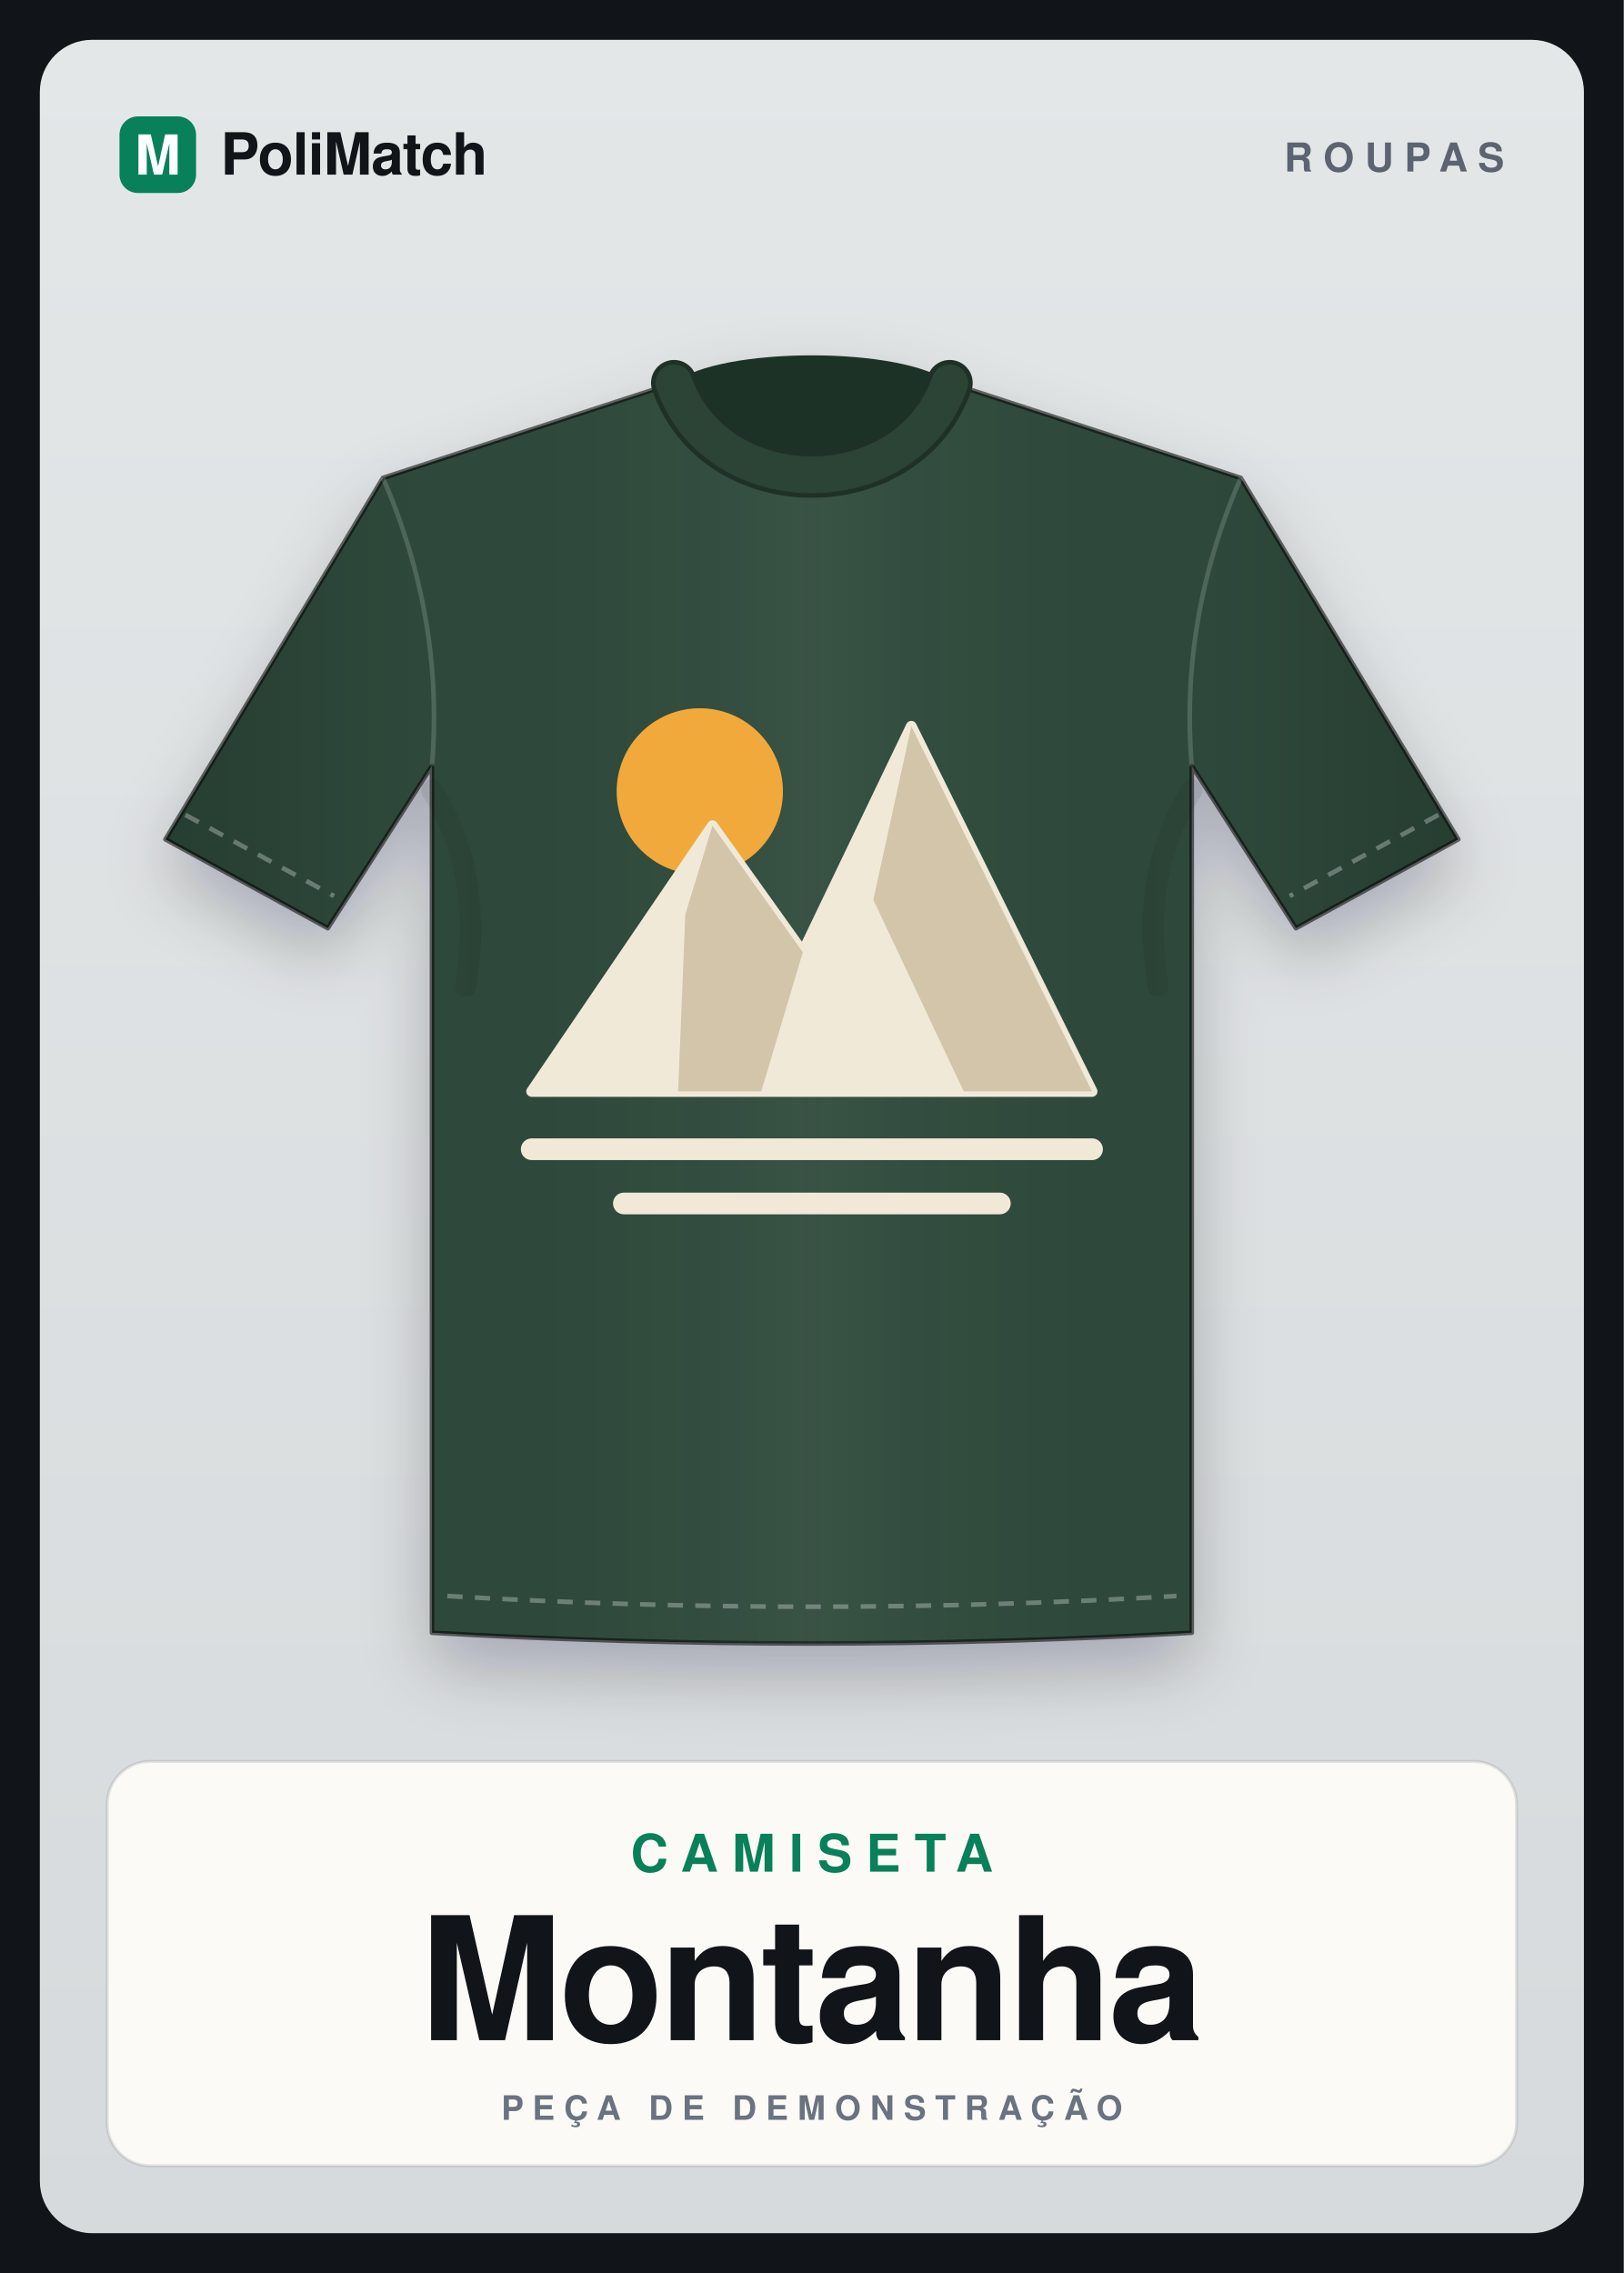
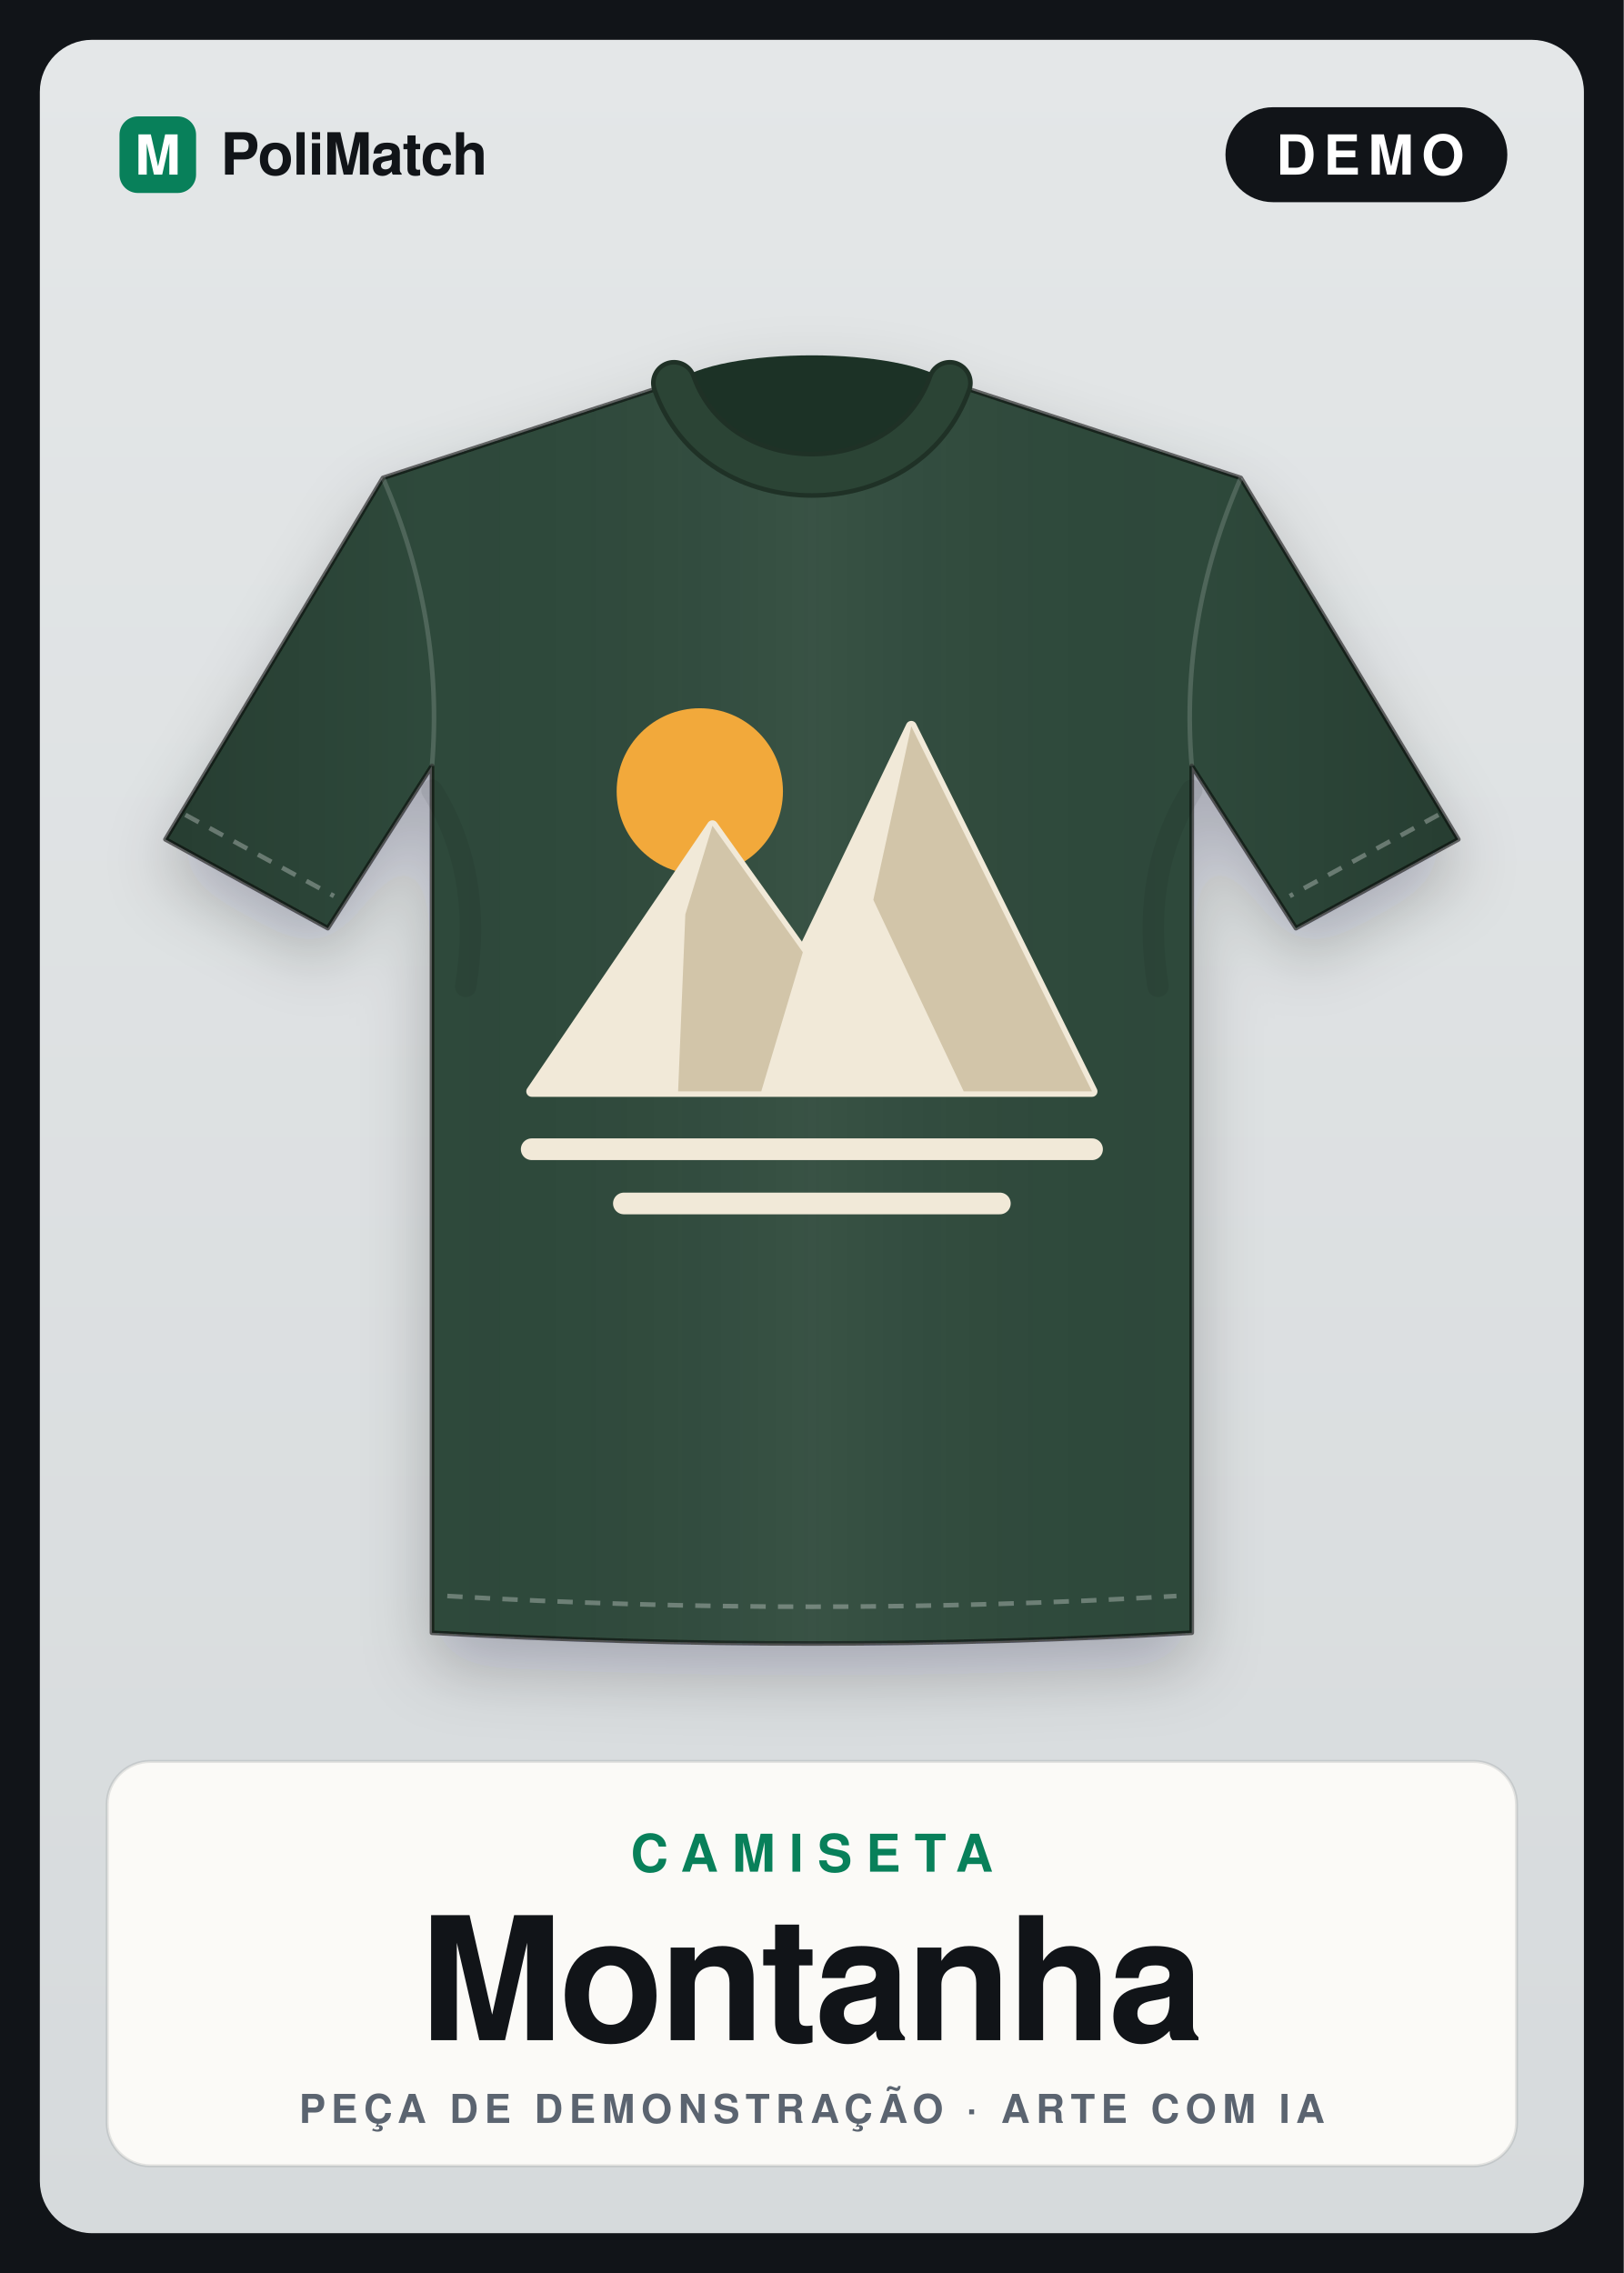
- <svg xmlns="http://www.w3.org/2000/svg" viewBox="0 0 1060 1484" width="1060" height="1484" font-family="-apple-system, 'SF Pro Display', 'Helvetica Neue', Helvetica, Arial, sans-serif">
+ <svg xmlns="http://www.w3.org/2000/svg" viewBox="0 0 1060 1484" width="1060" height="1484" font-family="'Helvetica Neue', Helvetica, Arial, sans-serif">
  <defs>
    <filter id="drop" x="-20%" y="-20%" width="140%" height="140%">
      <feDropShadow dx="0" dy="20" stdDeviation="22" flood-color="#0B1220" flood-opacity="0.24" />
    </filter>
    <linearGradient id="fold" x1="0" y1="0" x2="1" y2="0">
      <stop offset="0" stop-color="#000" stop-opacity="0.16" />
      <stop offset="0.2" stop-color="#000" stop-opacity="0" />
      <stop offset="0.5" stop-color="#fff" stop-opacity="0.05" />
      <stop offset="0.8" stop-color="#000" stop-opacity="0" />
      <stop offset="1" stop-color="#000" stop-opacity="0.16" />
    </linearGradient>
    <linearGradient id="panel" x1="0" y1="0" x2="0" y2="1">
      <stop offset="0" stop-color="#e4e7e8" />
      <stop offset="1" stop-color="#D6DADC" />
    </linearGradient>
  </defs>
  <rect width="1060" height="1484" fill="#111418" />
  <rect x="26" y="26" width="1008" height="1432" rx="34" fill="url(#panel)" />
  <rect x="78" y="76" width="50" height="50" rx="12" fill="#08805A" />
  <text x="103" y="114" font-size="36" font-weight="800" fill="#fff" text-anchor="middle">M</text>
  <text x="144" y="114" font-size="38" font-weight="700" fill="#111418" letter-spacing="-0.5">PoliMatch</text>
-   <text x="982" y="112" font-size="26" font-weight="700" fill="#5B6470" text-anchor="end" letter-spacing="7">ROUPAS</text>
+   <rect x="800" y="70" width="184" height="62" rx="31" fill="#111418" />
+   <text x="894.5" y="114" font-size="36" font-weight="700" fill="#fff" text-anchor="middle" letter-spacing="5">DEMO</text>
  <g filter="url(#drop)">
    <path d="M440,250 C470,226 590,226 620,250 C592,330 468,330 440,250 Z" fill="#1f3126" />
    <path d="M440,250 C468,330 592,330 620,250 L810,312 L952,548 L846,606 L778,500 L778,1066 Q530,1080 282,1066 L282,500 L214,606 L108,548 L250,312 Z" fill="#2F4A3A" stroke="rgba(0,0,0,0.55)" stroke-width="3" stroke-linejoin="round" />
  </g>
  <path d="M440,250 C468,330 592,330 620,250 L810,312 L952,548 L846,606 L778,500 L778,1066 Q530,1080 282,1066 L282,500 L214,606 L108,548 L250,312 Z" fill="url(#fold)" />
  <path d="M810,312 Q770,404 778,500" fill="none" stroke="rgba(255,255,255,0.16)" stroke-width="3" />
  <path d="M778,516 q-34,54 -22,128" fill="none" stroke="rgba(0,0,0,0.07)" stroke-width="14" stroke-linecap="round" />
  <path d="M939,532 L842,585" fill="none" stroke="rgba(255,255,255,0.30)" stroke-width="3" stroke-dasharray="10 8" />
  <g transform="translate(1060,0) scale(-1,1)">
    <path d="M810,312 Q770,404 778,500" fill="none" stroke="rgba(255,255,255,0.16)" stroke-width="3" />
    <path d="M778,516 q-34,54 -22,128" fill="none" stroke="rgba(0,0,0,0.07)" stroke-width="14" stroke-linecap="round" />
    <path d="M939,532 L842,585" fill="none" stroke="rgba(255,255,255,0.30)" stroke-width="3" stroke-dasharray="10 8" />
  </g>
  <path d="M292,1042 Q530,1056 768,1042" fill="none" stroke="rgba(255,255,255,0.30)" stroke-width="3" stroke-dasharray="10 8" />
  <path d="M440,250 C468,330 592,330 620,250" fill="none" stroke="#1f3126" stroke-width="30" stroke-linecap="round" />
  <path d="M440,250 C468,330 592,330 620,250" fill="none" stroke="#2b4435" stroke-width="24" stroke-linecap="round" />
  <g transform="translate(530,604) scale(1.18)">
    <circle cx="-62" cy="-74" r="46" fill="#F2A93B" />
    <path d="M-155,92 L-55,-55 L-5,15 L55,-110 L155,92 Z" fill="#F1E9D8" stroke="#F1E9D8" stroke-width="6" stroke-linejoin="round" />
    <path d="M55,-110 L155,92 L84,92 L34,-14 Z" fill="#D2C5A9" />
    <path d="M-55,-55 L-5,15 L-28,92 L-74,92 L-70,-6 Z" fill="#D2C5A9" />
    <g stroke="#F1E9D8" stroke-width="12" stroke-linecap="round">
      <path d="M-155,124 H155" />
      <path d="M-104,154 H104" />
    </g>
  </g>
  <rect x="70" y="1150" width="920" height="264" rx="28" fill="#FBFAF7" stroke="rgba(17,20,24,0.10)" stroke-width="2" />
  <text x="530" y="1222" font-size="34" font-weight="800" fill="#08805A" text-anchor="middle" letter-spacing="9">CAMISETA</text>
  <text x="530" y="1332" font-size="112" font-weight="800" fill="#111418" text-anchor="middle" letter-spacing="-2.5">Montanha</text>
-   <text x="530" y="1384" font-size="22" font-weight="600" fill="#6B7280" text-anchor="middle" letter-spacing="6">PEÇA DE DEMONSTRAÇÃO</text>
+   <text x="530" y="1386" font-size="26" font-weight="700" fill="#5B6470" text-anchor="middle" letter-spacing="4">PEÇA DE DEMONSTRAÇÃO · ARTE COM IA</text>
</svg>
